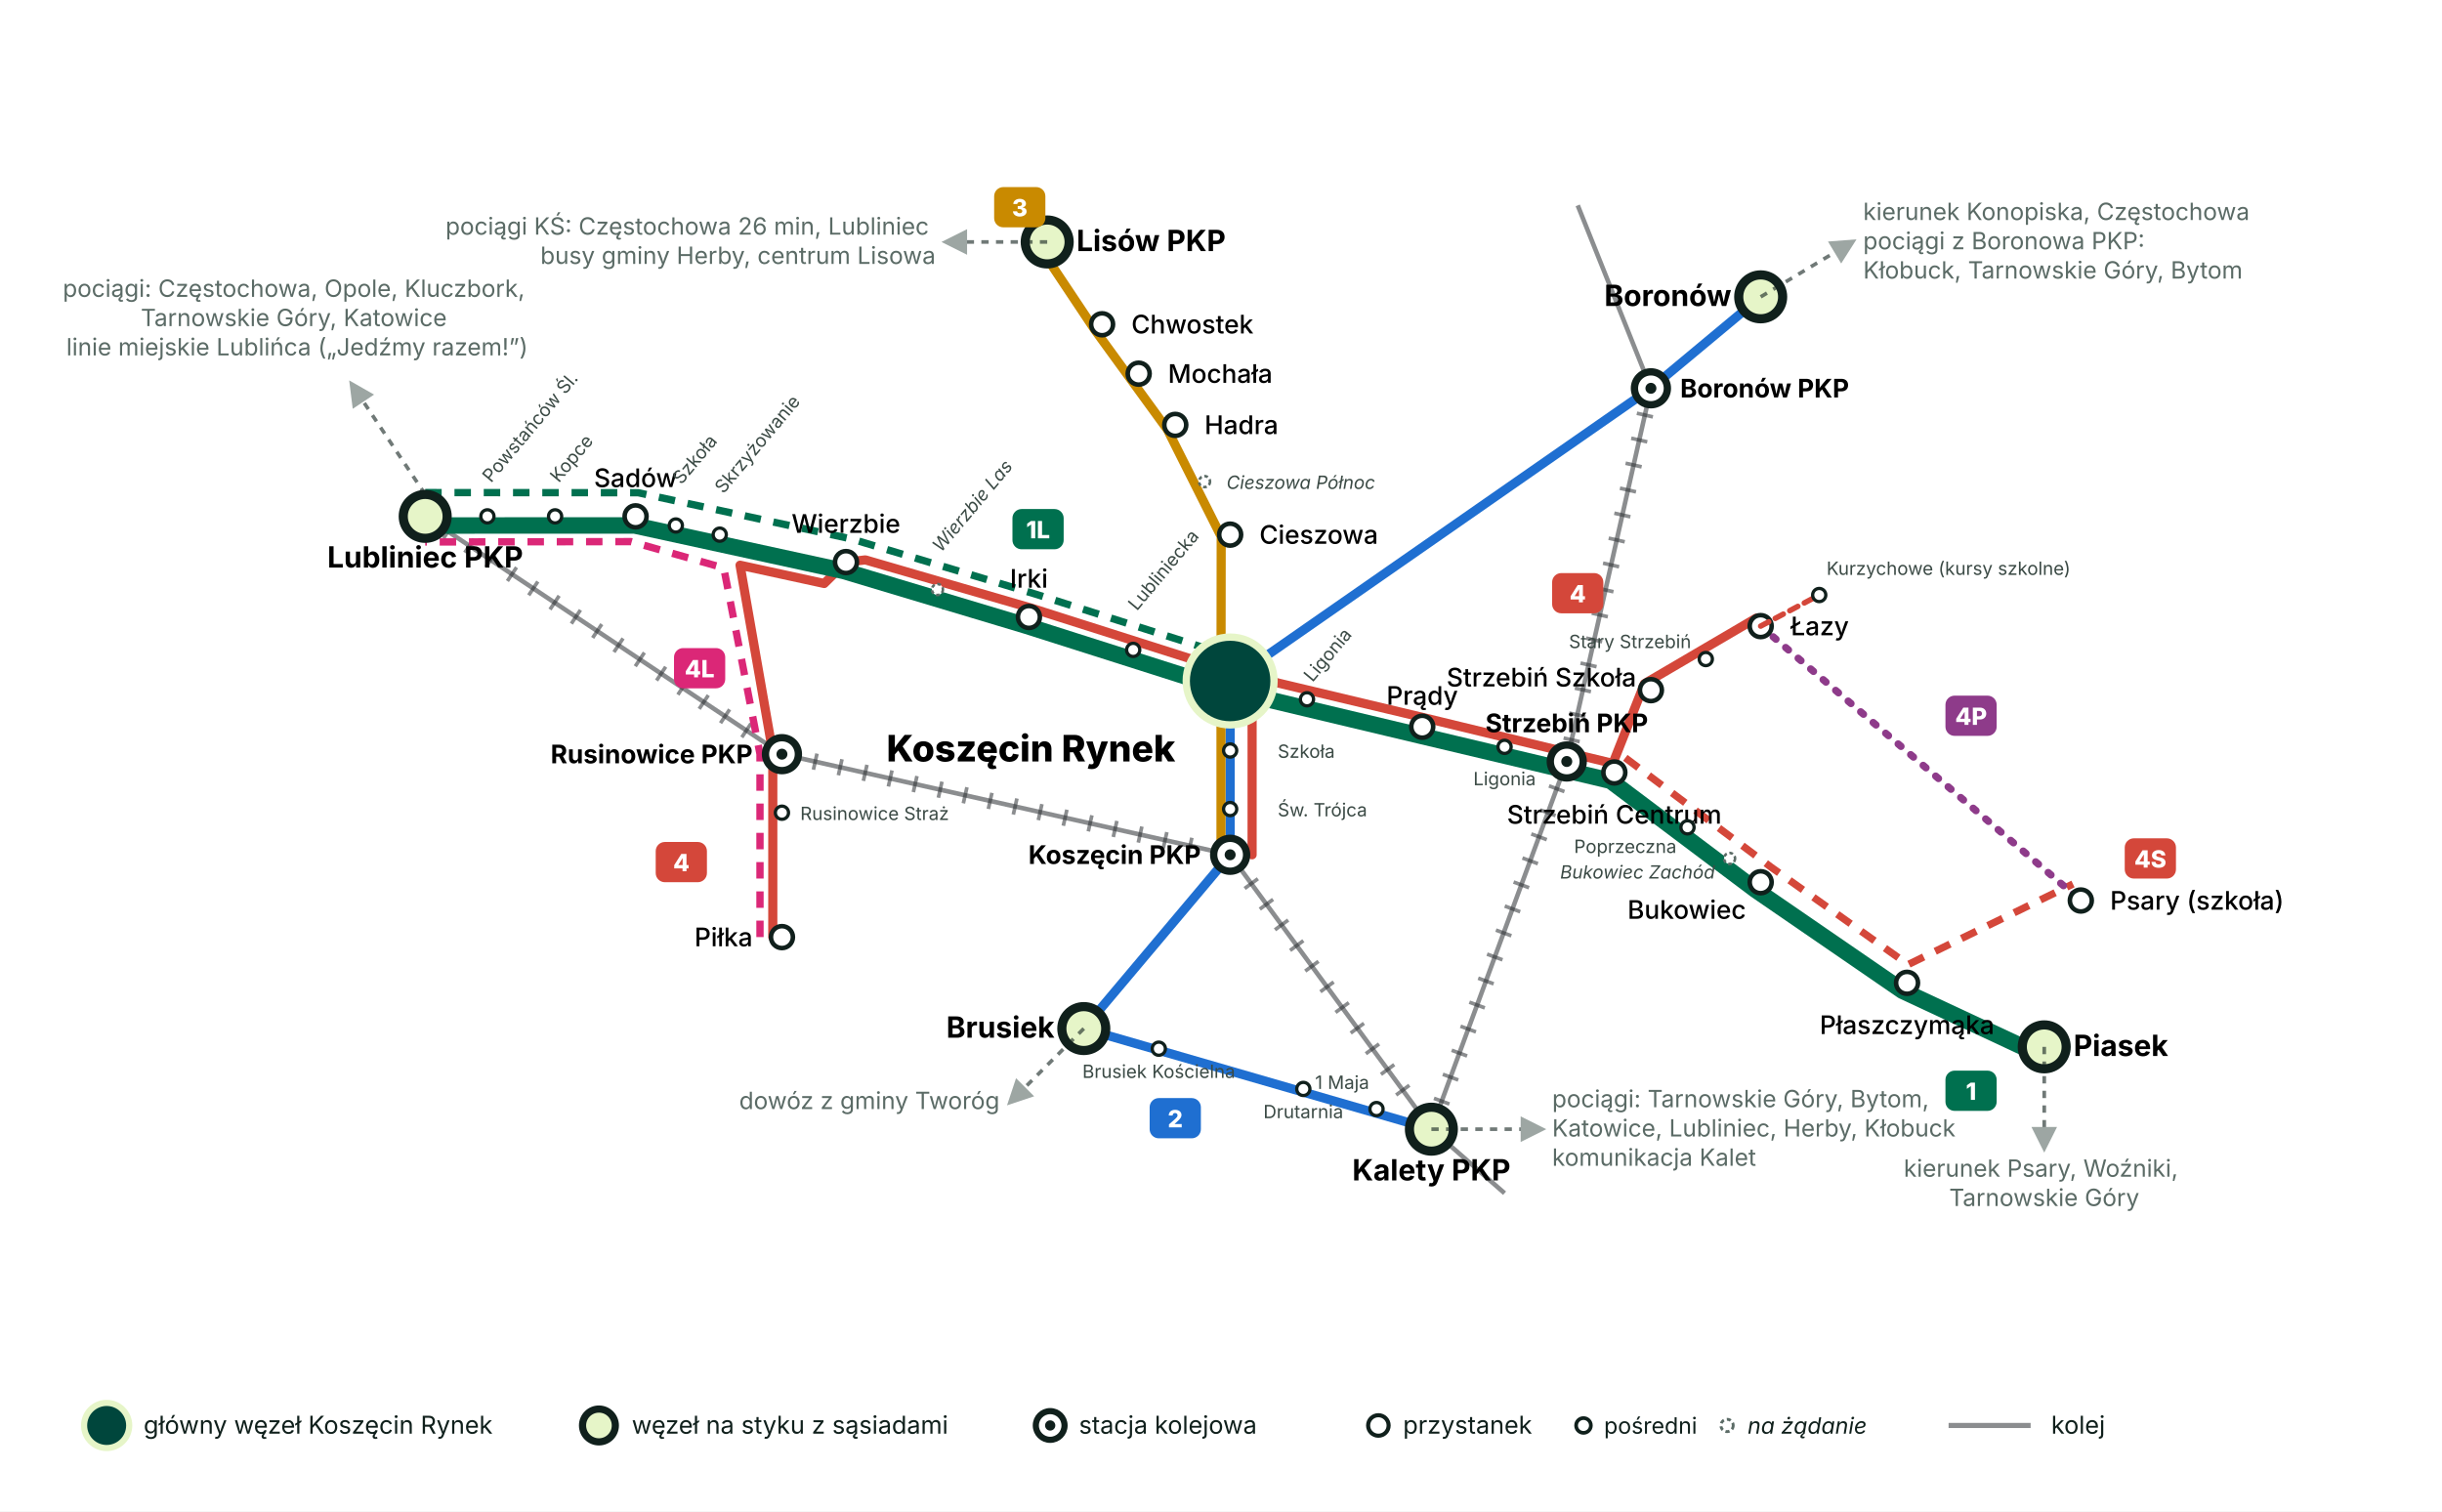
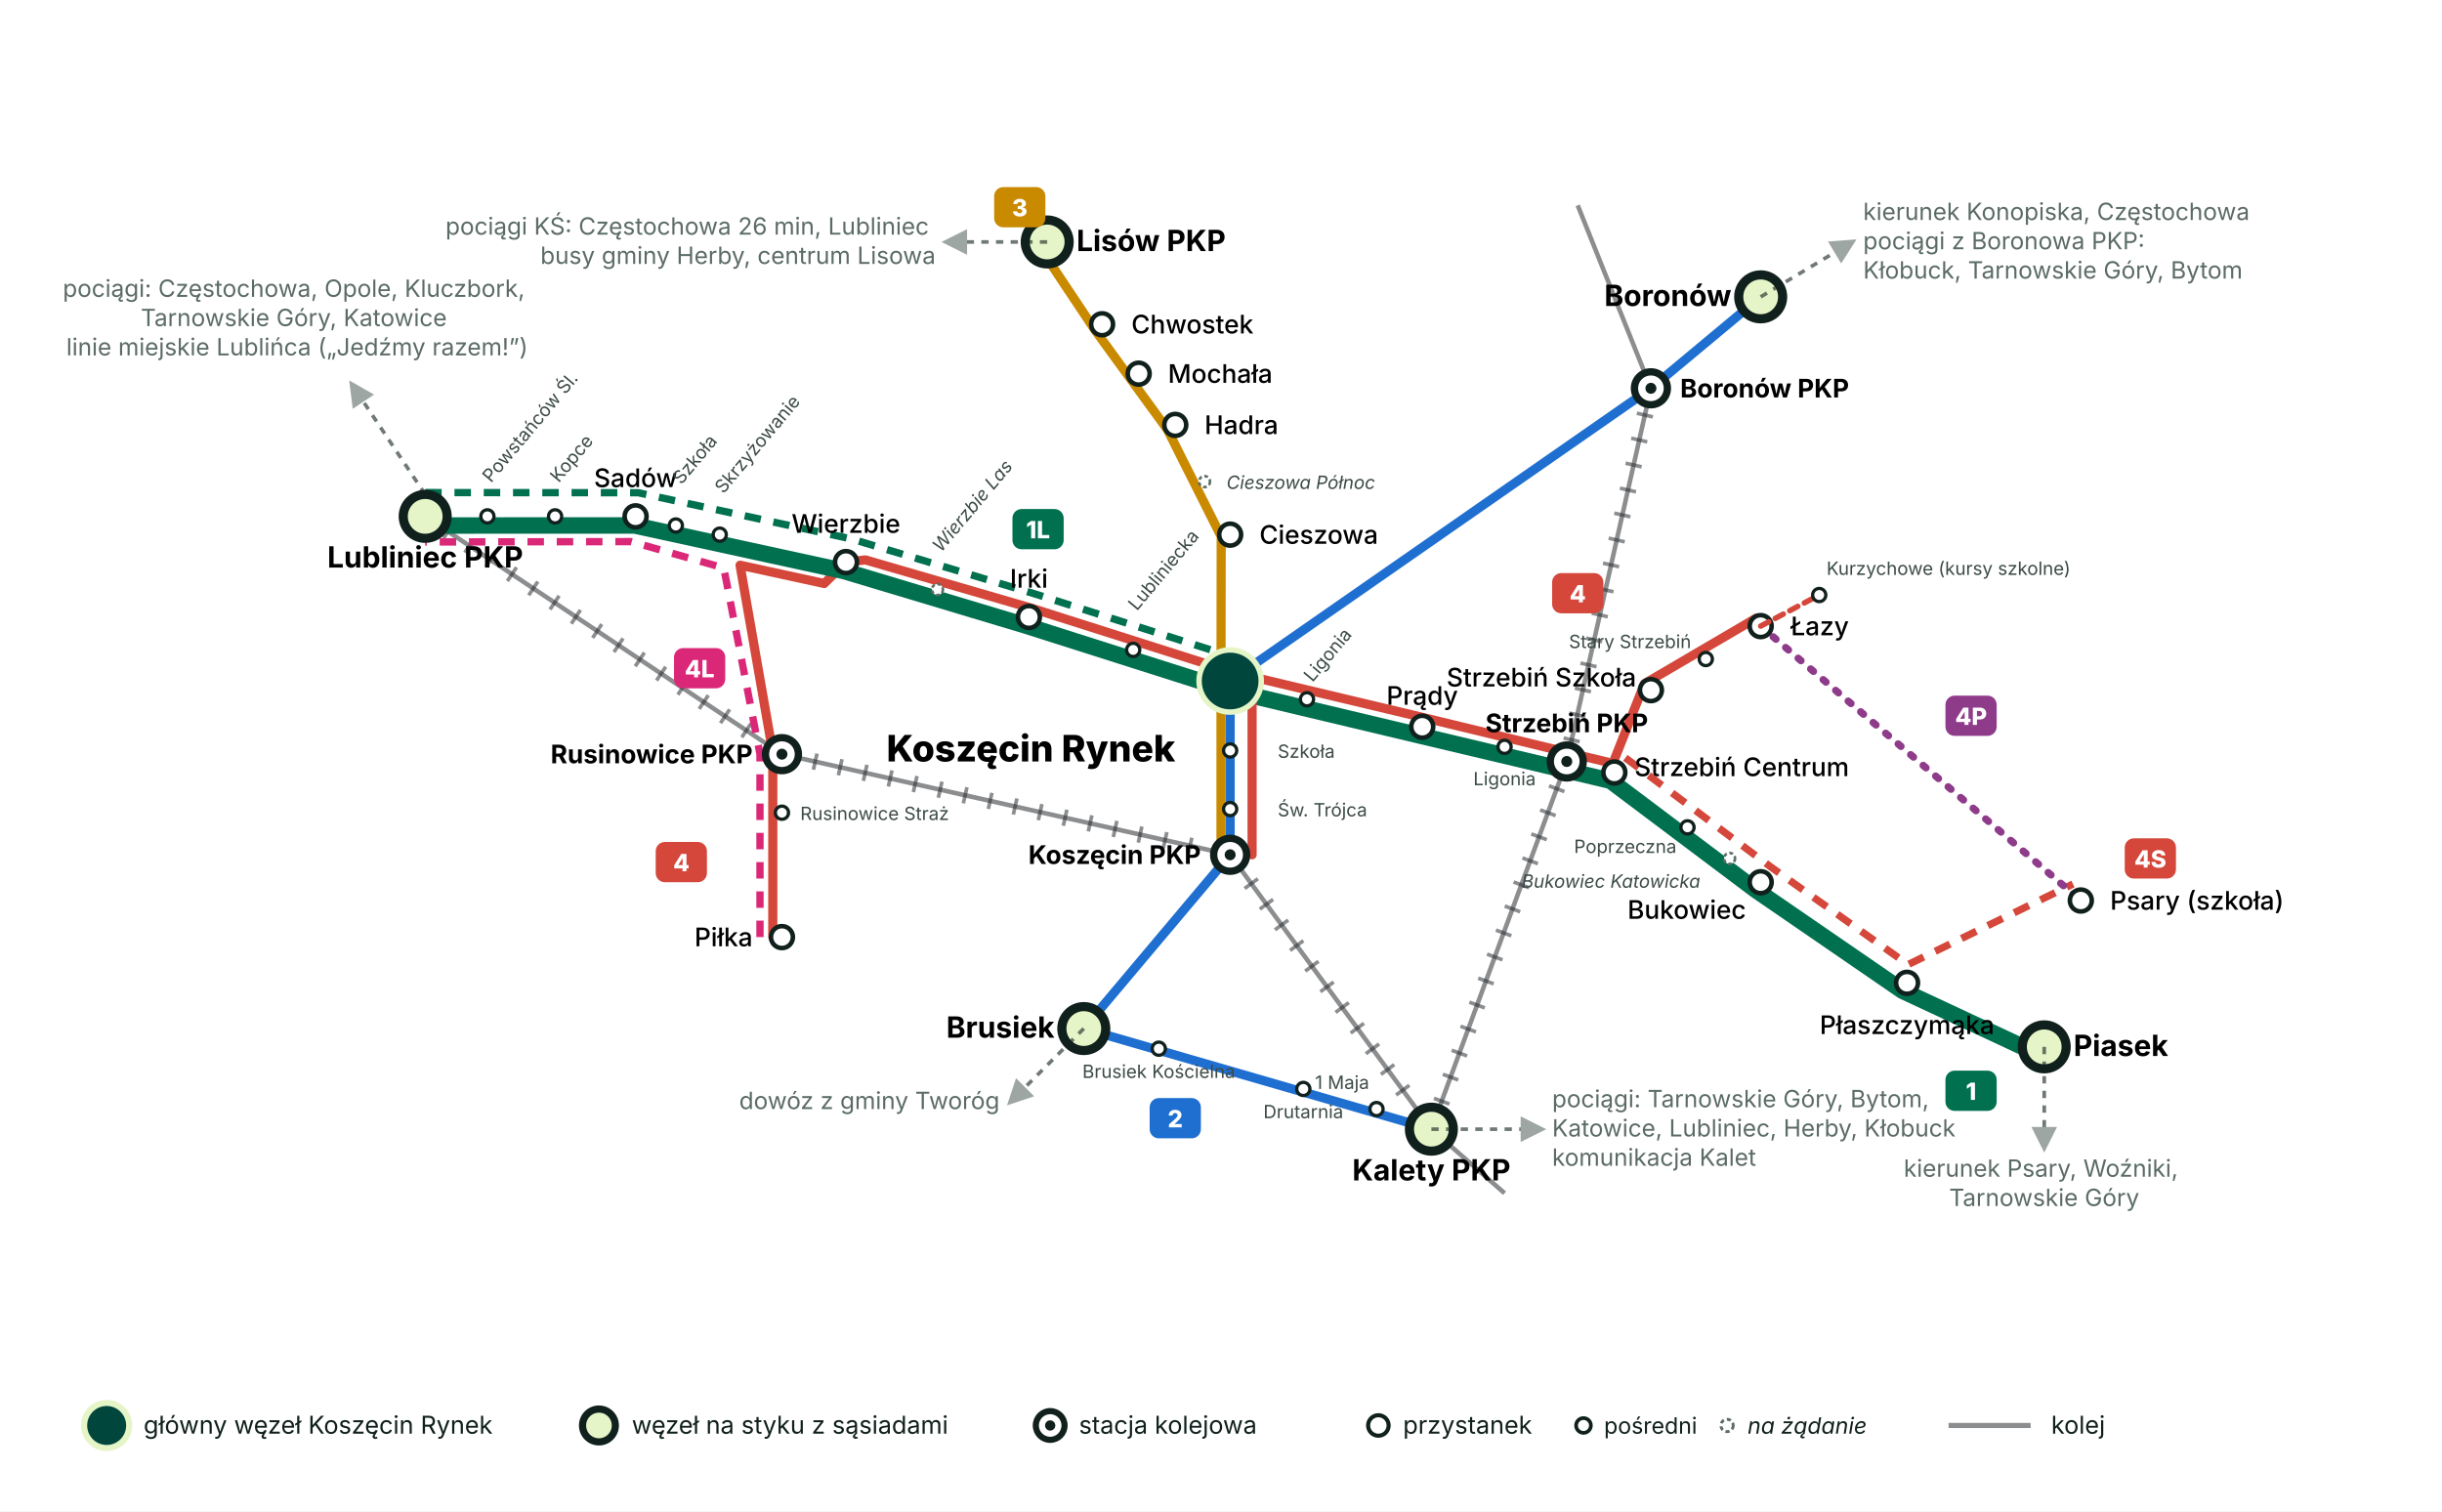
<svg xmlns="http://www.w3.org/2000/svg" viewBox="0 105 1190.55 736.89" preserveAspectRatio="xMidYMid meet">
  <rect width="1190.55" height="841.89" fill="#fff" />
  <text x="40" y="62" font-family="Inter, system-ui, Segoe UI, Roboto, sans-serif" font-weight="800" font-size="28" fill="#10201c">Schemat linii – węzeł Koszęcin Rynek</text>
  <text x="40" y="88" font-family="Inter, system-ui, Segoe UI, Roboto, sans-serif" font-size="13" fill="#5b6b66">Schemat, nie mapa w skali. Gruba linia: co godzinę, cienka: co 2 godziny, przerywana: propozycje. Strzałki: dokąd można jechać dalej z końców linii.</text>
  <svg x="20" y="110" width="1150.55" height="671.89" viewBox="-150 -10 1290 600">
    <style>text{font-family:Inter}</style>
    <defs>
      <marker id="ar" viewBox="0 0 10 10" refX="8" refY="5" markerWidth="7" markerHeight="7" orient="auto-start-reverse">
        <path d="M0,0L10,5L0,10z" fill="#5b6b66" />
      </marker>
    </defs>
    <polyline points="60,190 255,320 500,375 610,525" fill="none" stroke="#2b2f33" stroke-width="2.5" opacity=".55" />
    <polyline points="60,190 255,320 500,375 610,525" fill="none" stroke="#2b2f33" stroke-width="9" stroke-dasharray="2 12" opacity=".55" />
    <polyline points="730,120 684,324 610,525" fill="none" stroke="#2b2f33" stroke-width="2.5" opacity=".55" />
    <polyline points="730,120 684,324 610,525" fill="none" stroke="#2b2f33" stroke-width="9" stroke-dasharray="2 12" opacity=".55" />
    <polyline points="610,525 650,560" stroke="#2b2f33" stroke-width="2.5" opacity=".55" />
    <polyline points="730,120 690,20" stroke="#2b2f33" stroke-width="2.5" opacity=".55" />
    <polyline points="787.481,245.681 726.464,281.464 709.21,325.063 606.158,300.136 501.344,275.184 391.478,240.224 300.6,213.8 290,215 278.1,226.7 232.1,216.7 250,319 250,420" fill="none" stroke="#d4473a" stroke-width="5" stroke-linecap="round" stroke-linejoin="round" />
    <polyline points="942.886,484.531 867.489,449.324 787.082,394.06 707.912,334.543 603.842,309.864 498.656,284.816 388.522,249.776 288.761,219.844 174.46,194.971 60,195" fill="none" stroke="#00704f" stroke-width="9" stroke-linecap="round" stroke-linejoin="round" />
    <polyline points="790,70 730,120 500,280 500,375 420,470 610,525" fill="none" stroke="#1f6fd1" stroke-width="5" stroke-linecap="round" stroke-linejoin="round" />
    <polyline points="395.84,42.774 425.904,87.867 465.729,142.6 495.111,201.048 495,280 495,375" fill="none" stroke="#c98a00" stroke-width="5" stroke-linecap="round" stroke-linejoin="round" />
    <polyline points="512,280 512,375" fill="none" stroke="#d4473a" stroke-width="5" stroke-linecap="round" stroke-linejoin="round" />
    <polyline points="60,177 176.405,177.076 293.222,202.406 393.844,232.581 503.942,267.612" fill="none" stroke="#00704f" stroke-width="4" stroke-dasharray="9 7" stroke-linejoin="round" />
    <polyline points="243,420 243,320 223.2,218.2 172.5,203.8 60,204" fill="none" stroke="#db2777" stroke-width="4" stroke-dasharray="9 7" stroke-linejoin="round" />
    <polyline points="716,322 795.836,381.88 870.57,435.016 960.719,390.963" fill="none" stroke="#d4473a" stroke-width="4" stroke-dasharray="9 7" stroke-linejoin="round" />
    <polyline points="790,250 965,400" fill="none" stroke="#8e3b8a" stroke-width="4" stroke-dasharray="2 7" stroke-linecap="round" stroke-linejoin="round" />
    <circle cx="60" cy="190" r="12" fill="#e6f5c8" stroke="#10201c" stroke-width="5" />
    <text x="60" y="218" text-anchor="middle" font-size="16" font-weight="700">Lubliniec PKP</text>
    <circle cx="175" cy="190" r="6" fill="#ffffff" stroke="#10201c" stroke-width="2.5" />
    <text x="175" y="174" text-anchor="middle" font-size="14" font-weight="500">Sadów</text>
    <circle cx="290" cy="215" r="6" fill="#ffffff" stroke="#10201c" stroke-width="2.5" />
    <text x="290" y="199" text-anchor="middle" font-size="14" font-weight="500">Wierzbie</text>
    <circle cx="390" cy="245" r="6" fill="#ffffff" stroke="#10201c" stroke-width="2.5" />
    <text x="390" y="229" text-anchor="middle" font-size="14" font-weight="500">Irki</text>
-     <circle cx="500" cy="280" r="24" fill="#00463c" stroke="#e6f5c8" stroke-width="4" />
+     <circle cx="500" cy="280" r="17" fill="#00463c" stroke="#e6f5c8" stroke-width="3" />
    <text x="470" y="324" text-anchor="end" font-size="20" font-weight="800">Koszęcin Rynek</text>
    <circle cx="500" cy="375" r="9" fill="#ffffff" stroke="#10201c" stroke-width="4" />
    <circle cx="500" cy="375" r="3" fill="#10201c" />
    <text x="484" y="380" text-anchor="end" font-size="14" font-weight="700">Koszęcin PKP</text>
    <circle cx="684" cy="324" r="9" fill="#ffffff" stroke="#10201c" stroke-width="4" />
    <circle cx="684" cy="324" r="3" fill="#10201c" />
    <text x="684" y="308" text-anchor="middle" font-size="14" font-weight="700">Strzebiń PKP</text>
    <circle cx="710" cy="330" r="6" fill="#ffffff" stroke="#10201c" stroke-width="2.5" />
-     <text x="710" y="358" text-anchor="middle" font-size="14" font-weight="500">Strzebiń Centrum</text>
+     <text x="721" y="332" text-anchor="start" font-size="14" font-weight="500">Strzebiń Centrum</text>
    <circle cx="730" cy="285" r="6" fill="#ffffff" stroke="#10201c" stroke-width="2.5" />
    <text x="722" y="283" text-anchor="end" font-size="14" font-weight="500">Strzebiń Szkoła</text>
    <circle cx="605" cy="305" r="6" fill="#ffffff" stroke="#10201c" stroke-width="2.5" />
    <text x="605" y="293" text-anchor="middle" font-size="14" font-weight="500">Prądy</text>
    <circle cx="965" cy="400" r="6" fill="#ffffff" stroke="#10201c" stroke-width="2.5" />
    <text x="981" y="405" text-anchor="start" font-size="14" font-weight="500">Psary (szkoła)</text>
    <circle cx="790" cy="250" r="6" fill="#ffffff" stroke="#10201c" stroke-width="2.5" />
    <text x="806" y="255" text-anchor="start" font-size="14" font-weight="500">Łazy</text>
    <circle cx="790" cy="390" r="6" fill="#ffffff" stroke="#10201c" stroke-width="2.5" />
    <text x="782" y="410" text-anchor="end" font-size="14" font-weight="500">Bukowiec</text>
    <circle cx="870" cy="445" r="6" fill="#ffffff" stroke="#10201c" stroke-width="2.5" />
    <text x="870" y="473" text-anchor="middle" font-size="14" font-weight="500">Płaszczymąka</text>
    <circle cx="945" cy="480" r="12" fill="#e6f5c8" stroke="#10201c" stroke-width="5" />
    <text x="961" y="485" text-anchor="start" font-size="16" font-weight="700">Piasek</text>
    <circle cx="790" cy="70" r="12" fill="#e6f5c8" stroke="#10201c" stroke-width="5" />
    <text x="774" y="75" text-anchor="end" font-size="16" font-weight="700">Boronów</text>
    <circle cx="730" cy="120" r="9" fill="#ffffff" stroke="#10201c" stroke-width="4" />
    <circle cx="730" cy="120" r="3" fill="#10201c" />
    <text x="746" y="125" text-anchor="start" font-size="14" font-weight="700">Boronów PKP</text>
    <circle cx="400" cy="40" r="12" fill="#e6f5c8" stroke="#10201c" stroke-width="5" />
    <text x="416" y="45" text-anchor="start" font-size="16" font-weight="700">Lisów PKP</text>
    <circle cx="430" cy="85" r="6" fill="#ffffff" stroke="#10201c" stroke-width="2.5" />
    <text x="446" y="90" text-anchor="start" font-size="14" font-weight="500">Chwostek</text>
    <circle cx="450" cy="112" r="6" fill="#ffffff" stroke="#10201c" stroke-width="2.5" />
    <text x="466" y="117" text-anchor="start" font-size="14" font-weight="500">Mochała</text>
    <circle cx="470" cy="140" r="6" fill="#ffffff" stroke="#10201c" stroke-width="2.5" />
    <text x="486" y="145" text-anchor="start" font-size="14" font-weight="500">Hadra</text>
    <circle cx="500" cy="200" r="6" fill="#ffffff" stroke="#10201c" stroke-width="2.5" />
    <text x="516" y="205" text-anchor="start" font-size="14" font-weight="500">Cieszowa</text>
    <circle cx="420" cy="470" r="12" fill="#e6f5c8" stroke="#10201c" stroke-width="5" />
    <text x="404" y="475" text-anchor="end" font-size="16" font-weight="700">Brusiek</text>
    <circle cx="610" cy="525" r="12" fill="#e6f5c8" stroke="#10201c" stroke-width="5" />
    <text x="610" y="553" text-anchor="middle" font-size="16" font-weight="700">Kalety PKP</text>
    <circle cx="255" cy="320" r="9" fill="#ffffff" stroke="#10201c" stroke-width="4" />
    <circle cx="255" cy="320" r="3" fill="#10201c" />
    <text x="239" y="325" text-anchor="end" font-size="14" font-weight="700">Rusinowice PKP</text>
    <circle cx="255" cy="420" r="6" fill="#ffffff" stroke="#10201c" stroke-width="2.5" />
    <text x="239" y="425" text-anchor="end" font-size="14" font-weight="500">Piłka</text>
    <line x1="60" y1="178" x2="20" y2="118" stroke="#10201c" stroke-width="2" stroke-dasharray="4 4" opacity=".6" marker-end="url(#ar)" />
    <text x="-10" y="70" text-anchor="middle" font-size="13" fill="#5b6b66">
      <tspan x="-10" dy="0">pociągi: Częstochowa, Opole, Kluczbork,</tspan>
      <tspan x="-10" dy="16">Tarnowskie Góry, Katowice</tspan>
      <tspan x="-10" dy="16">linie miejskie Lublińca („Jedźmy razem!”)</tspan>
    </text>
    <line x1="400" y1="40" x2="345" y2="40" stroke="#10201c" stroke-width="2" stroke-dasharray="4 4" opacity=".6" marker-end="url(#ar)" />
    <text x="339" y="36" text-anchor="end" font-size="13" fill="#5b6b66">
      <tspan x="339" dy="0">pociągi KŚ: Częstochowa 26 min, Lubliniec</tspan>
      <tspan x="339" dy="16">busy gminy Herby, centrum Lisowa</tspan>
    </text>
    <line x1="790" y1="70" x2="840" y2="40" stroke="#10201c" stroke-width="2" stroke-dasharray="4 4" opacity=".6" marker-end="url(#ar)" />
    <text x="846" y="28" text-anchor="start" font-size="13" fill="#5b6b66">
      <tspan x="846" dy="0">kierunek Konopiska, Częstochowa</tspan>
      <tspan x="846" dy="16">pociągi z Boronowa PKP:</tspan>
      <tspan x="846" dy="16">Kłobuck, Tarnowskie Góry, Bytom</tspan>
    </text>
    <line x1="945" y1="480" x2="945" y2="535" stroke="#10201c" stroke-width="2" stroke-dasharray="4 4" opacity=".6" marker-end="url(#ar)" />
    <text x="945" y="551" text-anchor="middle" font-size="13" fill="#5b6b66">
      <tspan x="945" dy="0">kierunek Psary, Woźniki,</tspan>
      <tspan x="945" dy="16">Tarnowskie Góry</tspan>
    </text>
    <line x1="610" y1="525" x2="670" y2="525" stroke="#10201c" stroke-width="2" stroke-dasharray="4 4" opacity=".6" marker-end="url(#ar)" />
    <text x="676" y="513" text-anchor="start" font-size="13" fill="#5b6b66">
      <tspan x="676" dy="0">pociągi: Tarnowskie Góry, Bytom,</tspan>
      <tspan x="676" dy="16">Katowice, Lubliniec, Herby, Kłobuck</tspan>
      <tspan x="676" dy="16">komunikacja Kalet</tspan>
    </text>
    <line x1="420" y1="470" x2="380" y2="510" stroke="#10201c" stroke-width="2" stroke-dasharray="4 4" opacity=".6" marker-end="url(#ar)" />
    <text x="374" y="514" text-anchor="end" font-size="13" fill="#5b6b66">
      <tspan x="374" dy="0">dowóz z gminy Tworóg</tspan>
    </text>
    <rect x="186" y="368" width="28" height="22" rx="5" fill="#d4473a" />
    <text x="200" y="384" text-anchor="middle" font-size="13" font-weight="800" fill="#fff" stroke="none">4</text>
    <rect x="891" y="493" width="28" height="22" rx="5" fill="#00704f" />
    <text x="905" y="509" text-anchor="middle" font-size="13" font-weight="800" fill="#fff" stroke="none">1</text>
    <rect x="456" y="508" width="28" height="22" rx="5" fill="#1f6fd1" />
    <text x="470" y="524" text-anchor="middle" font-size="13" font-weight="800" fill="#fff" stroke="none">2</text>
    <rect x="371" y="10" width="28" height="22" rx="5" fill="#c98a00" />
    <text x="385" y="26" text-anchor="middle" font-size="13" font-weight="800" fill="#fff" stroke="none">3</text>
    <rect x="676" y="221" width="28" height="22" rx="5" fill="#d4473a" />
    <text x="690" y="237" text-anchor="middle" font-size="13" font-weight="800" fill="#fff" stroke="none">4</text>
    <rect x="989" y="366" width="28" height="22" rx="5" fill="#d4473a" />
    <text x="1003" y="382" text-anchor="middle" font-size="13" font-weight="800" fill="#fff" stroke="none">4S</text>
    <rect x="381" y="186" width="28" height="22" rx="5" fill="#00704f" />
    <text x="395" y="202" text-anchor="middle" font-size="13" font-weight="800" fill="#fff" stroke="none">1L</text>
    <rect x="196" y="262" width="28" height="22" rx="5" fill="#db2777" />
    <text x="210" y="278" text-anchor="middle" font-size="13" font-weight="800" fill="#fff" stroke="none">4L</text>
    <rect x="891" y="288" width="28" height="22" rx="5" fill="#8e3b8a" />
    <text x="905" y="304" text-anchor="middle" font-size="13" font-weight="800" fill="#fff" stroke="none">4P</text>
    <g id="male-przystanki">
      <polyline points="790,250 822,233" fill="none" stroke="#d4473a" stroke-width="3" stroke-dasharray="5 4" stroke-linecap="round" />
      <circle cx="94" cy="190" r="3.6" fill="#ffffff" stroke="#10201c" stroke-width="1.8" />
      <text x="96" y="172" text-anchor="start" font-size="10" fill="#3b4a45" transform="rotate(-50 96 172)">Powstańców Śl.</text>
      <circle cx="131" cy="190" r="3.6" fill="#ffffff" stroke="#10201c" stroke-width="1.8" />
      <text x="133" y="172" text-anchor="start" font-size="10" fill="#3b4a45" transform="rotate(-50 133 172)">Kopce</text>
      <circle cx="197" cy="195" r="3.6" fill="#ffffff" stroke="#10201c" stroke-width="1.8" />
      <text x="200" y="173" text-anchor="start" font-size="10" fill="#3b4a45" transform="rotate(-50 200 173)">Szkoła</text>
      <circle cx="221" cy="200" r="3.6" fill="#ffffff" stroke="#10201c" stroke-width="1.8" />
      <text x="223" y="178" text-anchor="start" font-size="10" fill="#3b4a45" transform="rotate(-50 223 178)">Skrzyżowanie</text>
      <circle cx="340" cy="230" r="3" fill="#ffffff" stroke="#5b6b66" stroke-width="1.4" stroke-dasharray="2 1.5" />
      <text x="342" y="210" text-anchor="start" font-size="10" fill="#3b4a45" font-style="italic" transform="rotate(-50 342 210)">Wierzbie Las</text>
      <circle cx="447" cy="263" r="3.6" fill="#ffffff" stroke="#10201c" stroke-width="1.8" />
      <text x="449" y="242" text-anchor="start" font-size="10" fill="#3b4a45" transform="rotate(-50 449 242)">Lubliniecka</text>
      <circle cx="542" cy="290" r="3.6" fill="#ffffff" stroke="#10201c" stroke-width="1.8" />
      <text x="545" y="281" text-anchor="start" font-size="10" fill="#3b4a45" transform="rotate(-50 545 281)">Ligonia</text>
      <circle cx="650" cy="316" r="3.6" fill="#ffffff" stroke="#10201c" stroke-width="1.8" />
      <text x="650" y="337" text-anchor="middle" font-size="10" fill="#3b4a45">Ligonia</text>
      <circle cx="750" cy="360" r="3.6" fill="#ffffff" stroke="#10201c" stroke-width="1.8" />
      <text x="744" y="374" text-anchor="end" font-size="10" fill="#3b4a45">Poprzeczna</text>
      <circle cx="773" cy="377" r="3" fill="#ffffff" stroke="#5b6b66" stroke-width="1.4" stroke-dasharray="2 1.5" />
-       <text x="765" y="388" text-anchor="end" font-size="10" fill="#3b4a45" font-style="italic">Bukowiec Zachód</text>
+       <text x="757" y="393" text-anchor="end" font-size="10" fill="#3b4a45" font-style="italic">Bukowiec Katowicka</text>
      <circle cx="500" cy="318" r="3.6" fill="#ffffff" stroke="#10201c" stroke-width="1.8" />
      <text x="526" y="322" text-anchor="start" font-size="10" fill="#3b4a45">Szkoła</text>
      <circle cx="500" cy="350" r="3.6" fill="#ffffff" stroke="#10201c" stroke-width="1.8" />
      <text x="526" y="354" text-anchor="start" font-size="10" fill="#3b4a45">Św. Trójca</text>
      <circle cx="760" cy="268" r="3.6" fill="#ffffff" stroke="#10201c" stroke-width="1.8" />
      <text x="752" y="262" text-anchor="end" font-size="10" fill="#3b4a45">Stary Strzebiń</text>
      <circle cx="822" cy="233" r="3.6" fill="#ffffff" stroke="#10201c" stroke-width="1.8" />
      <text x="826" y="222" text-anchor="start" font-size="10" fill="#3b4a45">Kurzychowe (kursy szkolne)</text>
      <circle cx="255" cy="352" r="3.6" fill="#ffffff" stroke="#10201c" stroke-width="1.8" />
      <text x="265" y="356" text-anchor="start" font-size="10" fill="#3b4a45">Rusinowice Straż</text>
      <circle cx="461" cy="481" r="3.6" fill="#ffffff" stroke="#10201c" stroke-width="1.8" />
      <text x="461" y="497" text-anchor="middle" font-size="10" fill="#3b4a45">Brusiek Kościelna</text>
      <circle cx="540" cy="503" r="3.6" fill="#ffffff" stroke="#10201c" stroke-width="1.8" />
      <text x="540" y="519" text-anchor="middle" font-size="10" fill="#3b4a45">Drutarnia</text>
      <circle cx="580" cy="514" r="3.6" fill="#ffffff" stroke="#10201c" stroke-width="1.8" />
      <text x="576" y="503" text-anchor="end" font-size="10" fill="#3b4a45">1 Maja</text>
      <circle cx="486" cy="171" r="3" fill="#ffffff" stroke="#5b6b66" stroke-width="1.4" stroke-dasharray="2 1.5" />
      <text x="498" y="175" text-anchor="start" font-size="10" fill="#3b4a45" font-style="italic">Cieszowa Północ</text>
    </g>
  </svg>
  <g font-family="Inter, system-ui, Segoe UI, Roboto, sans-serif" font-size="12" fill="#10201c">
    <circle cx="52" cy="800" r="11" fill="#00463c" stroke="#e6f5c8" stroke-width="3" />
    <text x="70" y="804">główny węzeł Koszęcin Rynek</text>
    <circle cx="292" cy="800" r="8" fill="#e6f5c8" stroke="#10201c" stroke-width="3.5" />
    <text x="308" y="804">węzeł na styku z sąsiadami</text>
    <circle cx="512" cy="800" r="7" fill="#fff" stroke="#10201c" stroke-width="3" />
    <circle cx="512" cy="800" r="2.5" fill="#10201c" />
    <text x="526" y="804">stacja kolejowa</text>
    <circle cx="672" cy="800" r="5" fill="#fff" stroke="#10201c" stroke-width="2" />
    <text x="684" y="804">przystanek</text>
    <circle cx="772" cy="800" r="3.6" fill="#fff" stroke="#10201c" stroke-width="1.8" />
    <text x="782" y="804" font-size="11">pośredni</text>
    <circle cx="842" cy="800" r="3" fill="#fff" stroke="#5b6b66" stroke-width="1.4" stroke-dasharray="2 1.5" />
    <text x="852" y="804" font-size="11" font-style="italic">na żądanie</text>
    <line x1="950" y1="800" x2="990" y2="800" stroke="#2b2f33" stroke-width="2.5" opacity=".55" />
    <text x="1000" y="804">kolej</text>
  </g>
</svg>
